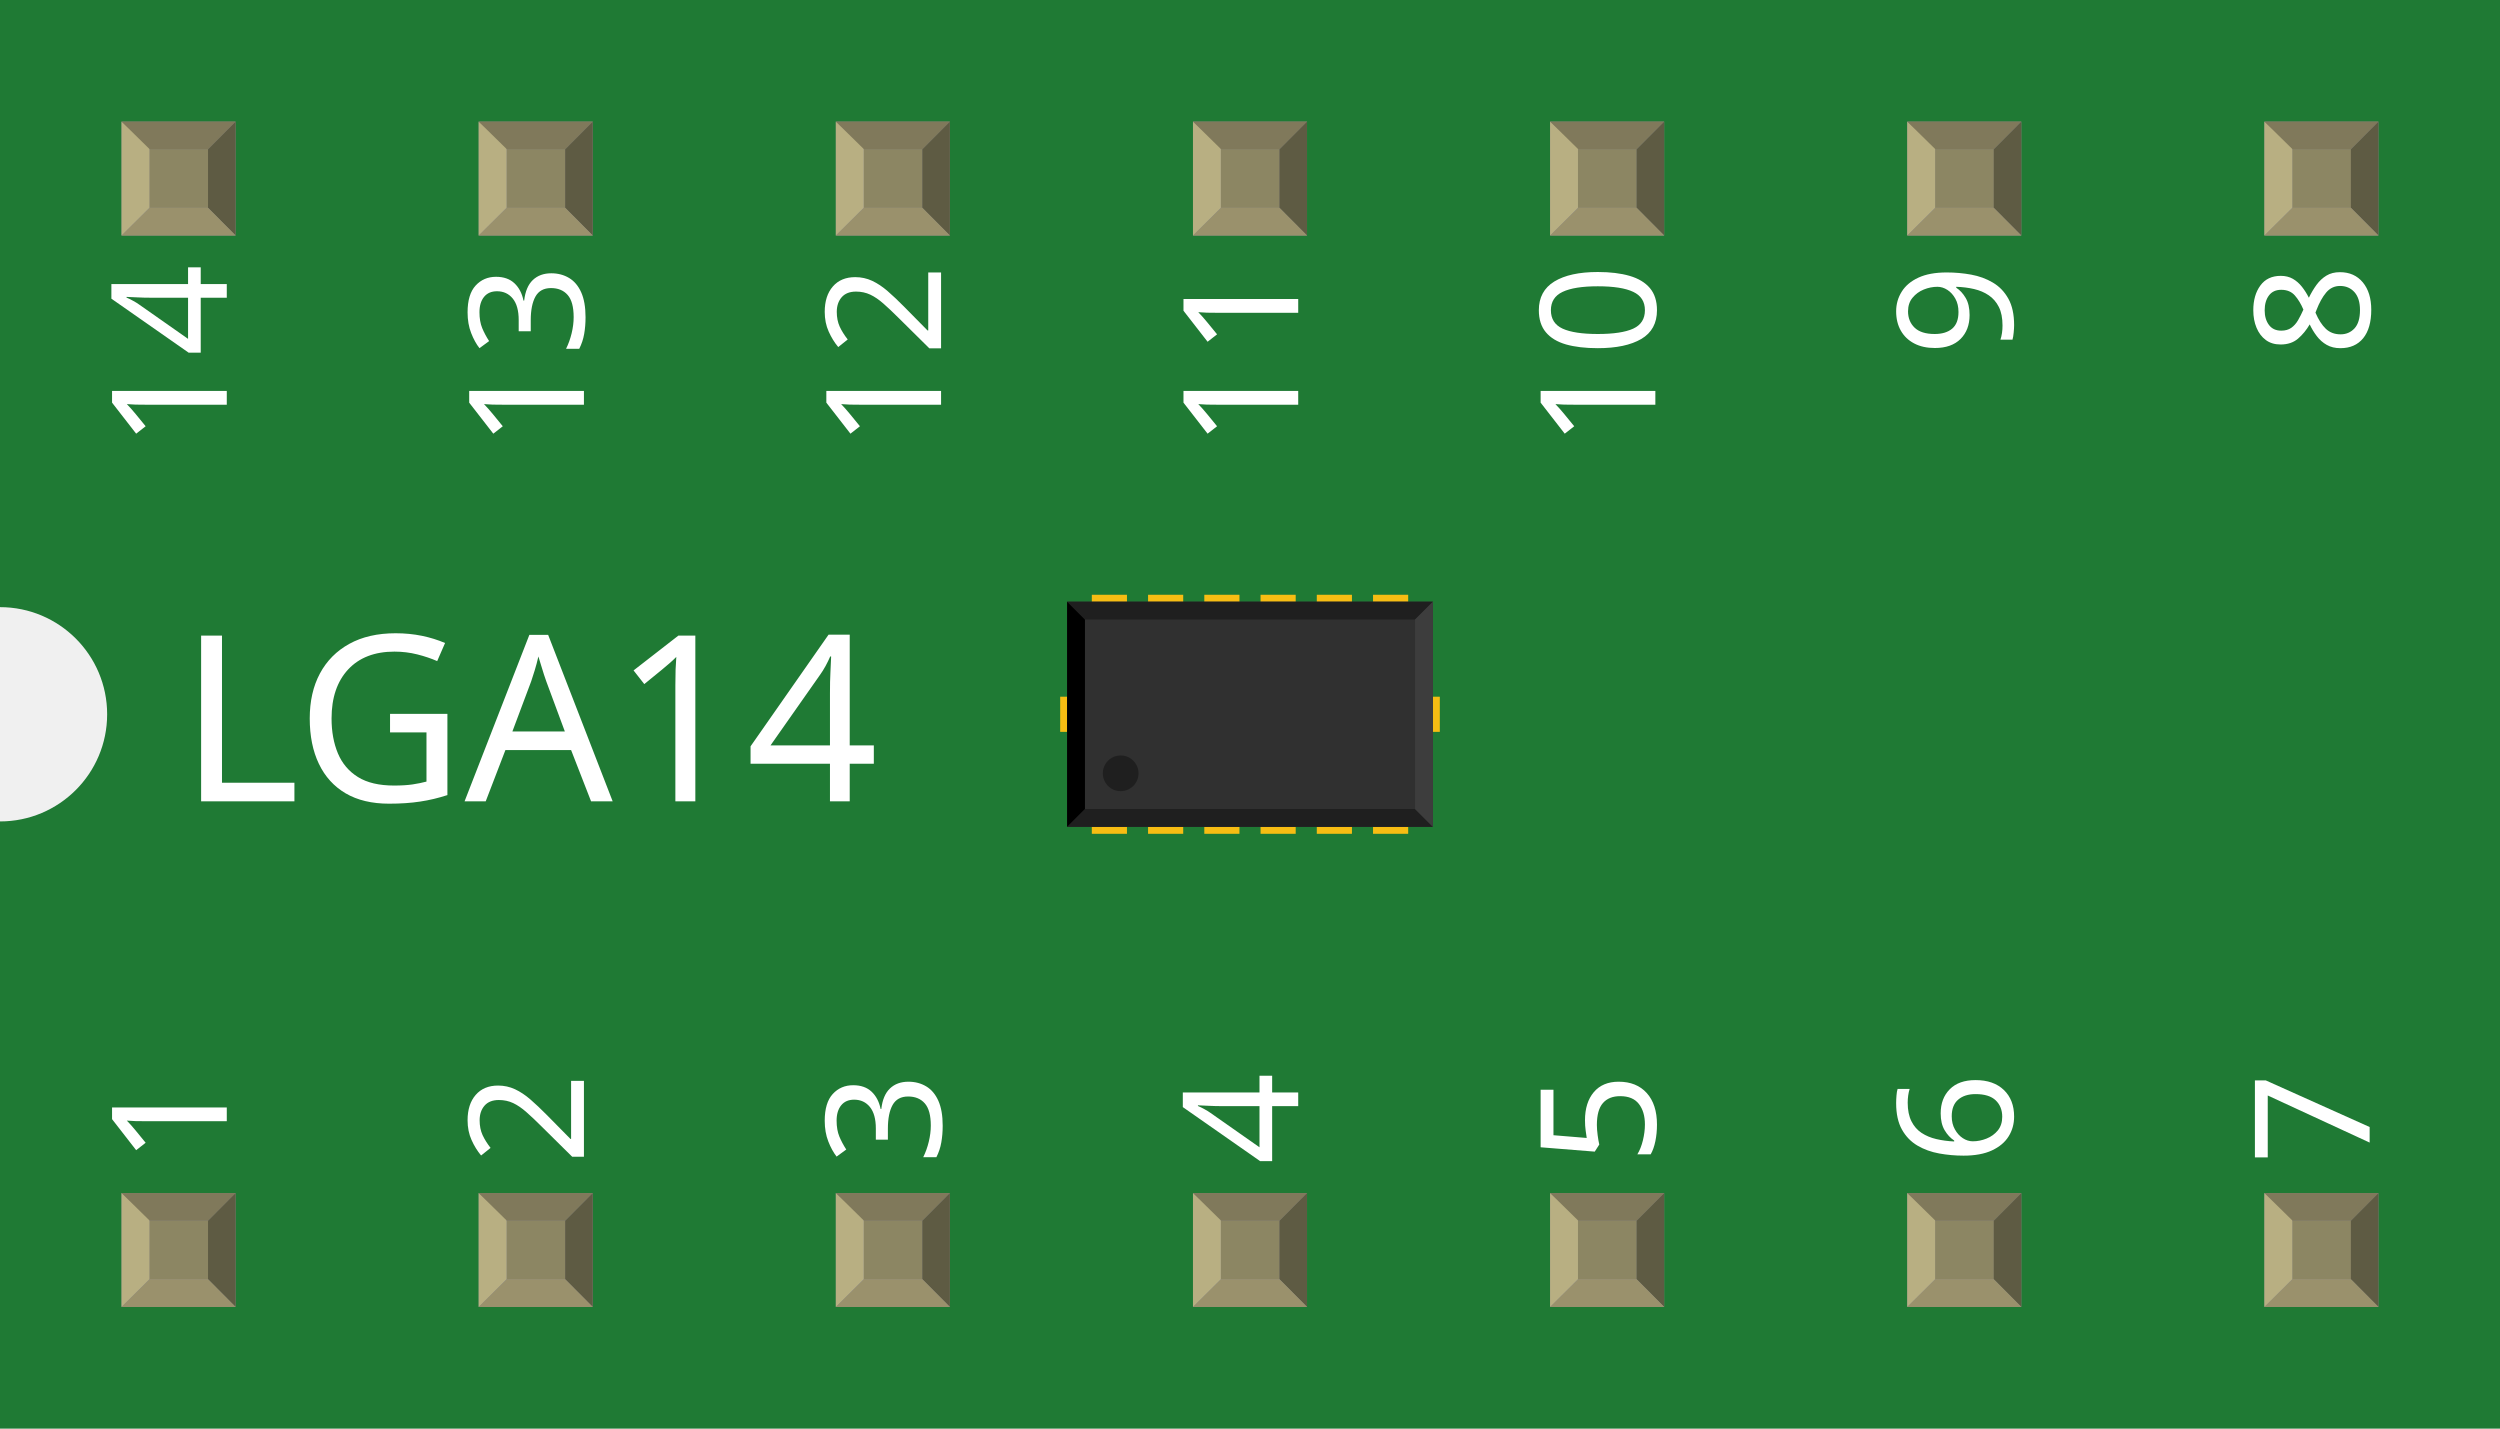
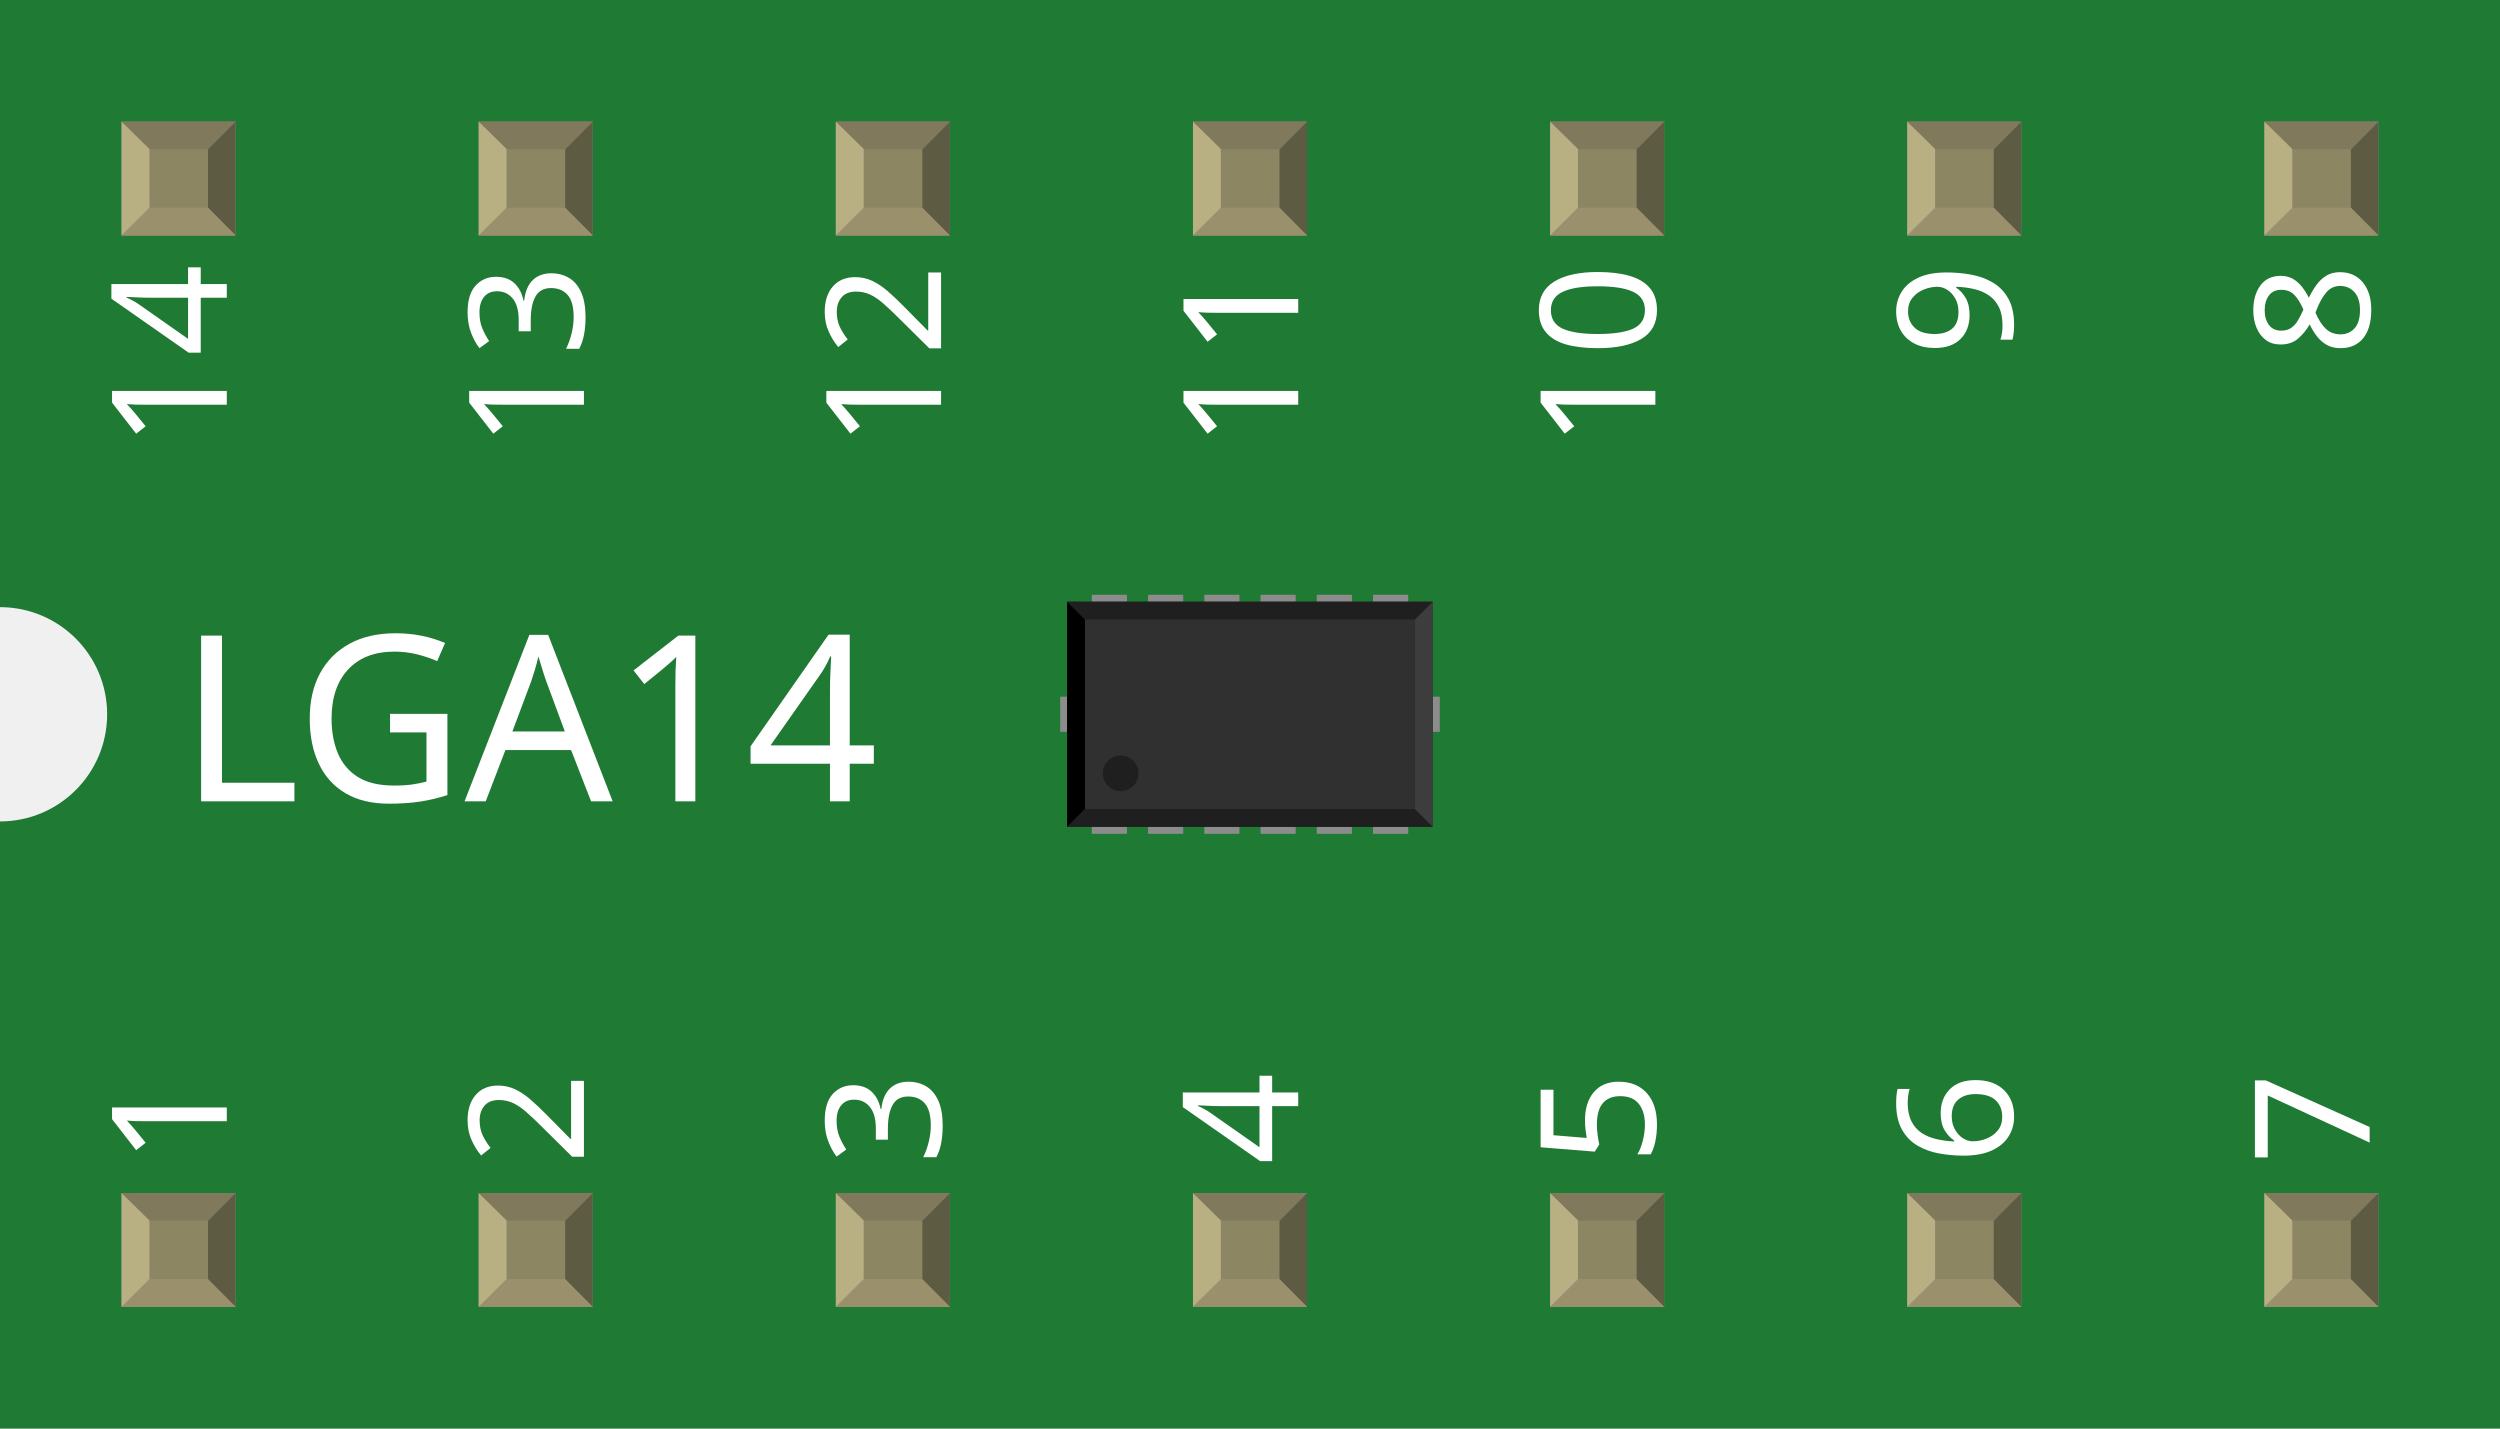
<svg xmlns="http://www.w3.org/2000/svg" width="0.7in" x="0in" version="1.2" y="0in" height="0.4in" viewBox="0 0 700 400" baseProfile="tiny">
  <g id="breadboard">
    <g id="icon">
      <path fill="#1F7A34" stroke="none" stroke-width="0" d="M0,0L0,170A30,30 0 0 1 0,230L0,400L700,400L700,0L0,0z" />
      <g transform="translate(243.701,133.071)">
        <g transform="matrix(0.5, 0, 0, 0.5, 53.1496, 33.4646)">
-           <rect width="19.685" x="17.716" y="0" fill="#F7BD13" connectorname="6" height="47.244" stroke="none" stroke-linecap="round" stroke-width="0" />
-           <rect width="19.685" x="49.212" y="0" fill="#F7BD13" connectorname="5" height="47.244" stroke="none" stroke-linecap="round" stroke-width="0" />
-           <rect width="19.685" x="80.709" y="0" fill="#F7BD13" connectorname="4" height="47.244" stroke="none" stroke-linecap="round" stroke-width="0" />
-           <rect width="19.685" x="112.204" y="0" fill="#F7BD13" connectorname="3" height="47.244" stroke="none" stroke-linecap="round" stroke-width="0" />
-           <rect width="19.685" x="143.701" y="0" fill="#F7BD13" connectorname="2" height="47.244" stroke="none" stroke-linecap="round" stroke-width="0" />
-           <rect width="19.685" x="175.197" y="0" fill="#F7BD13" connectorname="1" height="47.244" stroke="none" stroke-linecap="round" stroke-width="0" />
-           <rect width="47.244" x="165.354" y="57.087" fill="#F7BD13" connectorname="14" height="19.685" stroke="none" stroke-linecap="round" stroke-width="0" />
-           <rect width="19.685" x="175.197" y="86.614" fill="#F7BD13" connectorname="13" height="47.244" stroke="none" stroke-linecap="round" stroke-width="0" />
-           <rect width="19.685" x="143.701" y="86.614" fill="#F7BD13" connectorname="12" height="47.244" stroke="none" stroke-linecap="round" stroke-width="0" />
-           <rect width="19.685" x="112.204" y="86.614" fill="#F7BD13" connectorname="11" height="47.244" stroke="none" stroke-linecap="round" stroke-width="0" />
-           <rect width="19.685" x="80.709" y="86.614" fill="#F7BD13" connectorname="10" height="47.244" stroke="none" stroke-linecap="round" stroke-width="0" />
-           <rect width="19.685" x="49.212" y="86.614" fill="#F7BD13" connectorname="9" height="47.244" stroke="none" stroke-linecap="round" stroke-width="0" />
-           <rect width="19.685" x="17.716" y="86.614" fill="#F7BD13" connectorname="8" height="47.244" stroke="none" stroke-linecap="round" stroke-width="0" />
-           <rect width="47.244" x="0" y="57.087" fill="#F7BD13" connectorname="7" height="19.685" stroke="none" stroke-linecap="round" stroke-width="0" />
+           <rect width="19.685" x="17.716" y="0" fill="#8c8c8c" connectorname="6" height="47.244" stroke="none" stroke-linecap="round" stroke-width="0" />
+           <rect width="19.685" x="49.212" y="0" fill="#8c8c8c" connectorname="5" height="47.244" stroke="none" stroke-linecap="round" stroke-width="0" />
+           <rect width="19.685" x="80.709" y="0" fill="#8c8c8c" connectorname="4" height="47.244" stroke="none" stroke-linecap="round" stroke-width="0" />
+           <rect width="19.685" x="112.204" y="0" fill="#8c8c8c" connectorname="3" height="47.244" stroke="none" stroke-linecap="round" stroke-width="0" />
+           <rect width="19.685" x="143.701" y="0" fill="#8c8c8c" connectorname="2" height="47.244" stroke="none" stroke-linecap="round" stroke-width="0" />
+           <rect width="19.685" x="175.197" y="0" fill="#8c8c8c" connectorname="1" height="47.244" stroke="none" stroke-linecap="round" stroke-width="0" />
+           <rect width="47.244" x="165.354" y="57.087" fill="#8c8c8c" connectorname="14" height="19.685" stroke="none" stroke-linecap="round" stroke-width="0" />
+           <rect width="19.685" x="175.197" y="86.614" fill="#8c8c8c" connectorname="13" height="47.244" stroke="none" stroke-linecap="round" stroke-width="0" />
+           <rect width="19.685" x="143.701" y="86.614" fill="#8c8c8c" connectorname="12" height="47.244" stroke="none" stroke-linecap="round" stroke-width="0" />
+           <rect width="19.685" x="112.204" y="86.614" fill="#8c8c8c" connectorname="11" height="47.244" stroke="none" stroke-linecap="round" stroke-width="0" />
+           <rect width="19.685" x="80.709" y="86.614" fill="#8c8c8c" connectorname="10" height="47.244" stroke="none" stroke-linecap="round" stroke-width="0" />
+           <rect width="19.685" x="49.212" y="86.614" fill="#8c8c8c" connectorname="9" height="47.244" stroke="none" stroke-linecap="round" stroke-width="0" />
+           <rect width="19.685" x="17.716" y="86.614" fill="#8c8c8c" connectorname="8" height="47.244" stroke="none" stroke-linecap="round" stroke-width="0" />
+           <rect width="47.244" x="0" y="57.087" fill="#8c8c8c" connectorname="7" height="19.685" stroke="none" stroke-linecap="round" stroke-width="0" />
          <rect width="204.85" x="3.874" y="3.874" fill="#303030" height="126.11" stroke="none" stroke-width="0" />
          <polygon fill="#1f1f1f" points="3.874,3.874 208.724,3.874 198.724,13.874 13.874,13.874" />
          <polygon fill="#1f1f1f" points="3.874,129.984 208.724,129.984 198.724,119.984 13.874,119.984" />
          <polygon fill="#000000" points="3.874,3.874 3.874,129.984 13.874,119.984 13.874,13.874" />
          <polygon fill="#3d3d3d" points="208.724,3.874 208.724,129.984 198.724,119.984 198.724,13.874" />
          <circle fill="#1f1f1f" cx="33.874" cy="99.984" stroke="none" r="10" stroke-width="0" />
        </g>
      </g>
      <text x="50" y="224.375" font-family="OCRA" fill="white" text-anchor="start" stroke="none" id="label" stroke-width="0" font-size="65">LGA14</text>
      <g transform="translate(63.5,326.05)">
        <g transform="rotate(-90)">
          <text x="0" y="0" font-family="OCRA" fill="white" text-anchor="start" stroke="none" stroke-width="0" font-size="45">1</text>
        </g>
      </g>
      <g transform="translate(63.5,73.95)">
        <g transform="rotate(-90)">
          <text x="0" y="0" font-family="OCRA" fill="white" text-anchor="end" stroke="none" stroke-width="0" font-size="45">14</text>
        </g>
      </g>
      <g transform="translate(163.5,326.05)">
        <g transform="rotate(-90)">
          <text x="0" y="0" font-family="OCRA" fill="white" text-anchor="start" stroke="none" stroke-width="0" font-size="45">2</text>
        </g>
      </g>
      <g transform="translate(163.5,73.95)">
        <g transform="rotate(-90)">
          <text x="0" y="0" font-family="OCRA" fill="white" text-anchor="end" stroke="none" stroke-width="0" font-size="45">13</text>
        </g>
      </g>
      <g transform="translate(263.5,326.05)">
        <g transform="rotate(-90)">
          <text x="0" y="0" font-family="OCRA" fill="white" text-anchor="start" stroke="none" stroke-width="0" font-size="45">3</text>
        </g>
      </g>
      <g transform="translate(263.5,73.95)">
        <g transform="rotate(-90)">
          <text x="0" y="0" font-family="OCRA" fill="white" text-anchor="end" stroke="none" stroke-width="0" font-size="45">12</text>
        </g>
      </g>
      <g transform="translate(363.5,326.05)">
        <g transform="rotate(-90)">
          <text x="0" y="0" font-family="OCRA" fill="white" text-anchor="start" stroke="none" stroke-width="0" font-size="45">4</text>
        </g>
      </g>
      <g transform="translate(363.5,73.95)">
        <g transform="rotate(-90)">
          <text x="0" y="0" font-family="OCRA" fill="white" text-anchor="end" stroke="none" stroke-width="0" font-size="45">11</text>
        </g>
      </g>
      <g transform="translate(463.5,326.05)">
        <g transform="rotate(-90)">
          <text x="0" y="0" font-family="OCRA" fill="white" text-anchor="start" stroke="none" stroke-width="0" font-size="45">5</text>
        </g>
      </g>
      <g transform="translate(463.5,73.95)">
        <g transform="rotate(-90)">
          <text x="0" y="0" font-family="OCRA" fill="white" text-anchor="end" stroke="none" stroke-width="0" font-size="45">10</text>
        </g>
      </g>
      <g transform="translate(563.5,326.05)">
        <g transform="rotate(-90)">
          <text x="0" y="0" font-family="OCRA" fill="white" text-anchor="start" stroke="none" stroke-width="0" font-size="45">6</text>
        </g>
      </g>
      <g transform="translate(563.5,73.95)">
        <g transform="rotate(-90)">
          <text x="0" y="0" font-family="OCRA" fill="white" text-anchor="end" stroke="none" stroke-width="0" font-size="45">9</text>
        </g>
      </g>
      <g transform="translate(663.5,326.05)">
        <g transform="rotate(-90)">
          <text x="0" y="0" font-family="OCRA" fill="white" text-anchor="start" stroke="none" stroke-width="0" font-size="45">7</text>
        </g>
      </g>
      <g transform="translate(663.5,73.95)">
        <g transform="rotate(-90)">
          <text x="0" y="0" font-family="OCRA" fill="white" text-anchor="end" stroke="none" stroke-width="0" font-size="45">8</text>
        </g>
      </g>
    </g>
    <g transform="translate(34.035,334.05)">
      <rect width="31.93" x="0" y="0" fill="#8D8C8C" height="31.9" id="connector0pin" />
      <rect width="16.444" x="7.792" y="7.735" fill="#8C8663" height="16.415" />
      <polygon fill="#B8AF82" points="0,31.9,7.792,24.137,7.792,6.972,0,0" />
      <polygon fill="#80795B" points="24.208,7.763,7.903,7.763,0,0,31.93,0" />
      <polygon fill="#5E5B43" points="24.208,24.137,24.208,7.763,31.93,0,31.93,31.9" />
      <polygon fill="#9A916C" points="0,31.9,7.875,24.137,24.208,24.137,31.93,31.9" />
    </g>
    <g transform="translate(34.035,34.05)">
      <rect width="31.93" x="0" y="0" fill="#8D8C8C" height="31.9" id="connector13pin" />
      <rect width="16.444" x="7.792" y="7.735" fill="#8C8663" height="16.415" />
      <polygon fill="#B8AF82" points="0,31.9,7.792,24.137,7.792,6.972,0,0" />
      <polygon fill="#80795B" points="24.208,7.763,7.903,7.763,0,0,31.93,0" />
      <polygon fill="#5E5B43" points="24.208,24.137,24.208,7.763,31.93,0,31.93,31.9" />
      <polygon fill="#9A916C" points="0,31.9,7.875,24.137,24.208,24.137,31.93,31.9" />
    </g>
    <g transform="translate(134.035,334.05)">
      <rect width="31.93" x="0" y="0" fill="#8D8C8C" height="31.9" id="connector1pin" />
      <rect width="16.444" x="7.792" y="7.735" fill="#8C8663" height="16.415" />
      <polygon fill="#B8AF82" points="0,31.9,7.792,24.137,7.792,6.972,0,0" />
      <polygon fill="#80795B" points="24.208,7.763,7.903,7.763,0,0,31.93,0" />
      <polygon fill="#5E5B43" points="24.208,24.137,24.208,7.763,31.93,0,31.93,31.9" />
      <polygon fill="#9A916C" points="0,31.9,7.875,24.137,24.208,24.137,31.93,31.9" />
    </g>
    <g transform="translate(134.035,34.05)">
      <rect width="31.93" x="0" y="0" fill="#8D8C8C" height="31.9" id="connector12pin" />
      <rect width="16.444" x="7.792" y="7.735" fill="#8C8663" height="16.415" />
      <polygon fill="#B8AF82" points="0,31.9,7.792,24.137,7.792,6.972,0,0" />
      <polygon fill="#80795B" points="24.208,7.763,7.903,7.763,0,0,31.93,0" />
      <polygon fill="#5E5B43" points="24.208,24.137,24.208,7.763,31.93,0,31.93,31.9" />
      <polygon fill="#9A916C" points="0,31.9,7.875,24.137,24.208,24.137,31.93,31.9" />
    </g>
    <g transform="translate(234.035,334.05)">
      <rect width="31.93" x="0" y="0" fill="#8D8C8C" height="31.9" id="connector2pin" />
      <rect width="16.444" x="7.792" y="7.735" fill="#8C8663" height="16.415" />
      <polygon fill="#B8AF82" points="0,31.9,7.792,24.137,7.792,6.972,0,0" />
      <polygon fill="#80795B" points="24.208,7.763,7.903,7.763,0,0,31.93,0" />
      <polygon fill="#5E5B43" points="24.208,24.137,24.208,7.763,31.93,0,31.93,31.9" />
      <polygon fill="#9A916C" points="0,31.9,7.875,24.137,24.208,24.137,31.93,31.9" />
    </g>
    <g transform="translate(234.035,34.05)">
      <rect width="31.93" x="0" y="0" fill="#8D8C8C" height="31.9" id="connector11pin" />
      <rect width="16.444" x="7.792" y="7.735" fill="#8C8663" height="16.415" />
      <polygon fill="#B8AF82" points="0,31.9,7.792,24.137,7.792,6.972,0,0" />
      <polygon fill="#80795B" points="24.208,7.763,7.903,7.763,0,0,31.93,0" />
      <polygon fill="#5E5B43" points="24.208,24.137,24.208,7.763,31.93,0,31.93,31.9" />
      <polygon fill="#9A916C" points="0,31.9,7.875,24.137,24.208,24.137,31.93,31.9" />
    </g>
    <g transform="translate(334.035,334.05)">
      <rect width="31.93" x="0" y="0" fill="#8D8C8C" height="31.9" id="connector3pin" />
      <rect width="16.444" x="7.792" y="7.735" fill="#8C8663" height="16.415" />
      <polygon fill="#B8AF82" points="0,31.9,7.792,24.137,7.792,6.972,0,0" />
      <polygon fill="#80795B" points="24.208,7.763,7.903,7.763,0,0,31.93,0" />
      <polygon fill="#5E5B43" points="24.208,24.137,24.208,7.763,31.93,0,31.93,31.9" />
      <polygon fill="#9A916C" points="0,31.9,7.875,24.137,24.208,24.137,31.93,31.9" />
    </g>
    <g transform="translate(334.035,34.05)">
      <rect width="31.93" x="0" y="0" fill="#8D8C8C" height="31.9" id="connector10pin" />
      <rect width="16.444" x="7.792" y="7.735" fill="#8C8663" height="16.415" />
      <polygon fill="#B8AF82" points="0,31.9,7.792,24.137,7.792,6.972,0,0" />
      <polygon fill="#80795B" points="24.208,7.763,7.903,7.763,0,0,31.93,0" />
      <polygon fill="#5E5B43" points="24.208,24.137,24.208,7.763,31.93,0,31.93,31.9" />
      <polygon fill="#9A916C" points="0,31.9,7.875,24.137,24.208,24.137,31.93,31.9" />
    </g>
    <g transform="translate(434.035,334.05)">
      <rect width="31.93" x="0" y="0" fill="#8D8C8C" height="31.9" id="connector4pin" />
      <rect width="16.444" x="7.792" y="7.735" fill="#8C8663" height="16.415" />
      <polygon fill="#B8AF82" points="0,31.9,7.792,24.137,7.792,6.972,0,0" />
      <polygon fill="#80795B" points="24.208,7.763,7.903,7.763,0,0,31.93,0" />
      <polygon fill="#5E5B43" points="24.208,24.137,24.208,7.763,31.93,0,31.93,31.9" />
      <polygon fill="#9A916C" points="0,31.9,7.875,24.137,24.208,24.137,31.93,31.9" />
    </g>
    <g transform="translate(434.035,34.05)">
      <rect width="31.93" x="0" y="0" fill="#8D8C8C" height="31.9" id="connector9pin" />
      <rect width="16.444" x="7.792" y="7.735" fill="#8C8663" height="16.415" />
      <polygon fill="#B8AF82" points="0,31.9,7.792,24.137,7.792,6.972,0,0" />
      <polygon fill="#80795B" points="24.208,7.763,7.903,7.763,0,0,31.93,0" />
      <polygon fill="#5E5B43" points="24.208,24.137,24.208,7.763,31.93,0,31.93,31.9" />
      <polygon fill="#9A916C" points="0,31.9,7.875,24.137,24.208,24.137,31.93,31.9" />
    </g>
    <g transform="translate(534.035,334.05)">
      <rect width="31.93" x="0" y="0" fill="#8D8C8C" height="31.9" id="connector5pin" />
      <rect width="16.444" x="7.792" y="7.735" fill="#8C8663" height="16.415" />
      <polygon fill="#B8AF82" points="0,31.9,7.792,24.137,7.792,6.972,0,0" />
      <polygon fill="#80795B" points="24.208,7.763,7.903,7.763,0,0,31.93,0" />
      <polygon fill="#5E5B43" points="24.208,24.137,24.208,7.763,31.93,0,31.93,31.9" />
      <polygon fill="#9A916C" points="0,31.9,7.875,24.137,24.208,24.137,31.93,31.9" />
    </g>
    <g transform="translate(534.035,34.05)">
      <rect width="31.93" x="0" y="0" fill="#8D8C8C" height="31.9" id="connector8pin" />
      <rect width="16.444" x="7.792" y="7.735" fill="#8C8663" height="16.415" />
      <polygon fill="#B8AF82" points="0,31.9,7.792,24.137,7.792,6.972,0,0" />
      <polygon fill="#80795B" points="24.208,7.763,7.903,7.763,0,0,31.93,0" />
      <polygon fill="#5E5B43" points="24.208,24.137,24.208,7.763,31.93,0,31.93,31.9" />
      <polygon fill="#9A916C" points="0,31.9,7.875,24.137,24.208,24.137,31.93,31.9" />
    </g>
    <g transform="translate(634.035,334.05)">
      <rect width="31.93" x="0" y="0" fill="#8D8C8C" height="31.9" id="connector6pin" />
      <rect width="16.444" x="7.792" y="7.735" fill="#8C8663" height="16.415" />
      <polygon fill="#B8AF82" points="0,31.9,7.792,24.137,7.792,6.972,0,0" />
      <polygon fill="#80795B" points="24.208,7.763,7.903,7.763,0,0,31.93,0" />
      <polygon fill="#5E5B43" points="24.208,24.137,24.208,7.763,31.93,0,31.93,31.9" />
      <polygon fill="#9A916C" points="0,31.9,7.875,24.137,24.208,24.137,31.93,31.9" />
    </g>
    <g transform="translate(634.035,34.05)">
      <rect width="31.93" x="0" y="0" fill="#8D8C8C" height="31.9" id="connector7pin" />
      <rect width="16.444" x="7.792" y="7.735" fill="#8C8663" height="16.415" />
      <polygon fill="#B8AF82" points="0,31.9,7.792,24.137,7.792,6.972,0,0" />
      <polygon fill="#80795B" points="24.208,7.763,7.903,7.763,0,0,31.93,0" />
      <polygon fill="#5E5B43" points="24.208,24.137,24.208,7.763,31.93,0,31.93,31.9" />
      <polygon fill="#9A916C" points="0,31.9,7.875,24.137,24.208,24.137,31.93,31.9" />
    </g>
  </g>
</svg>
